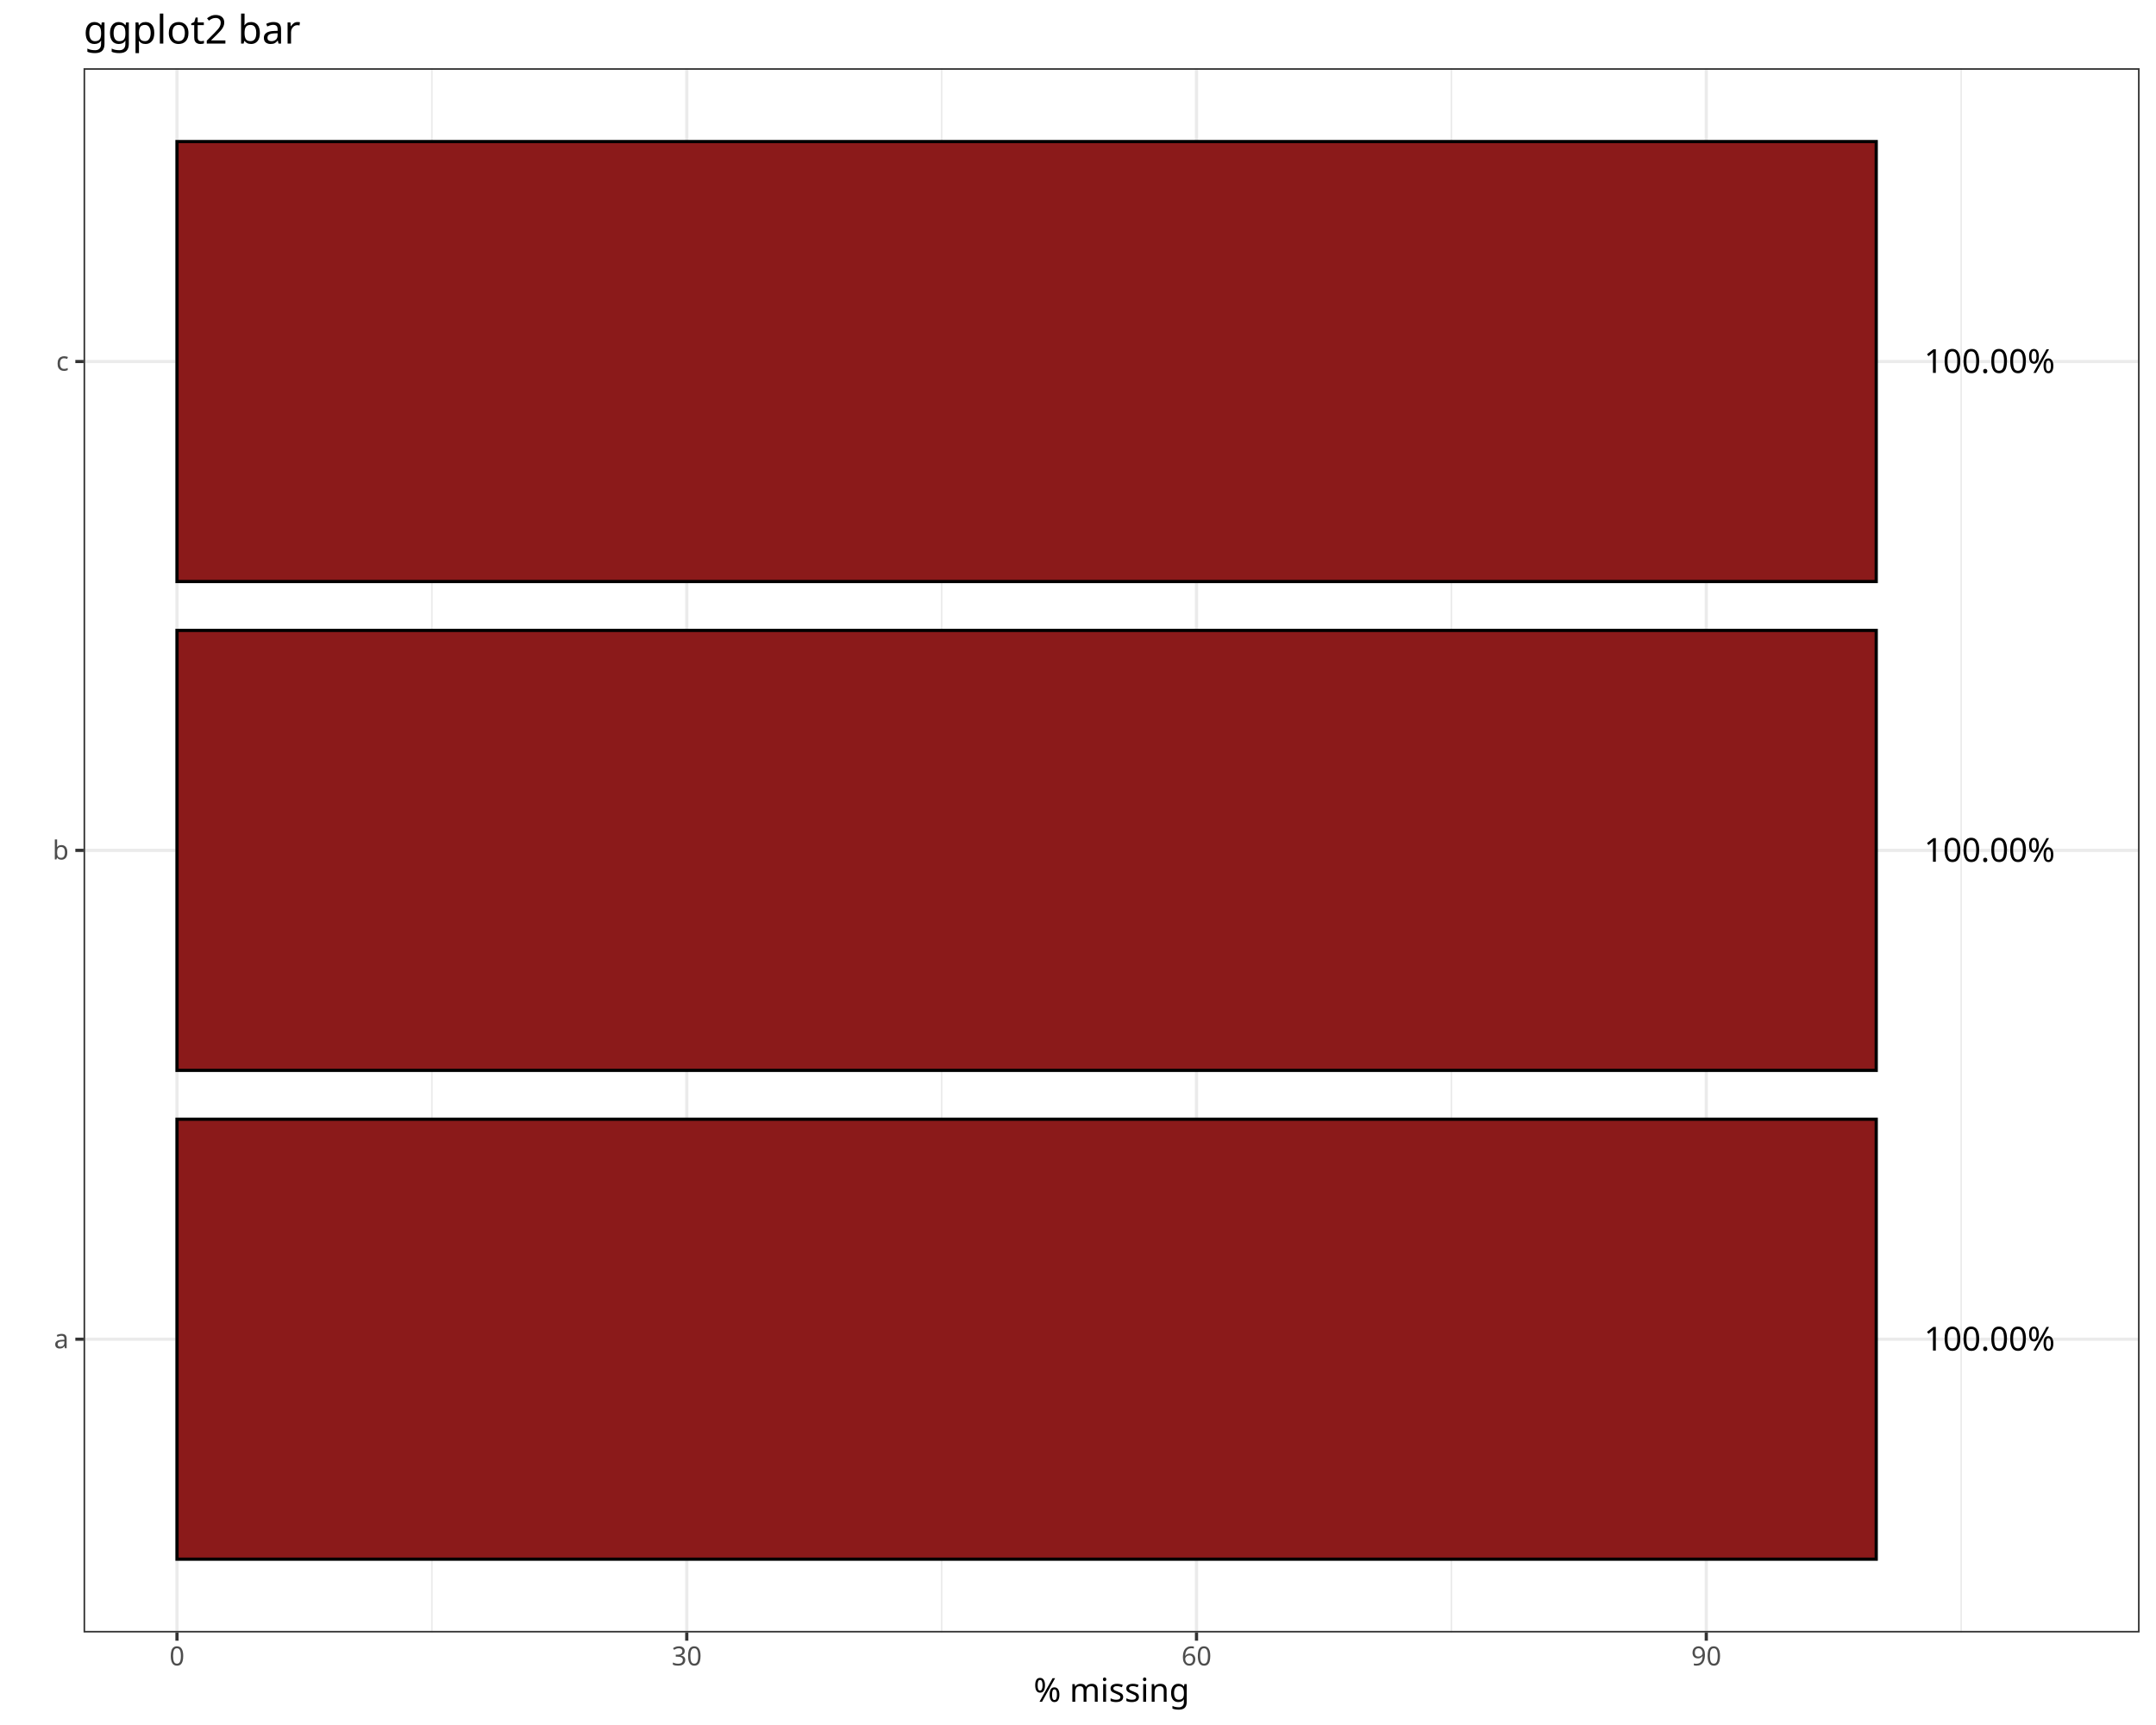
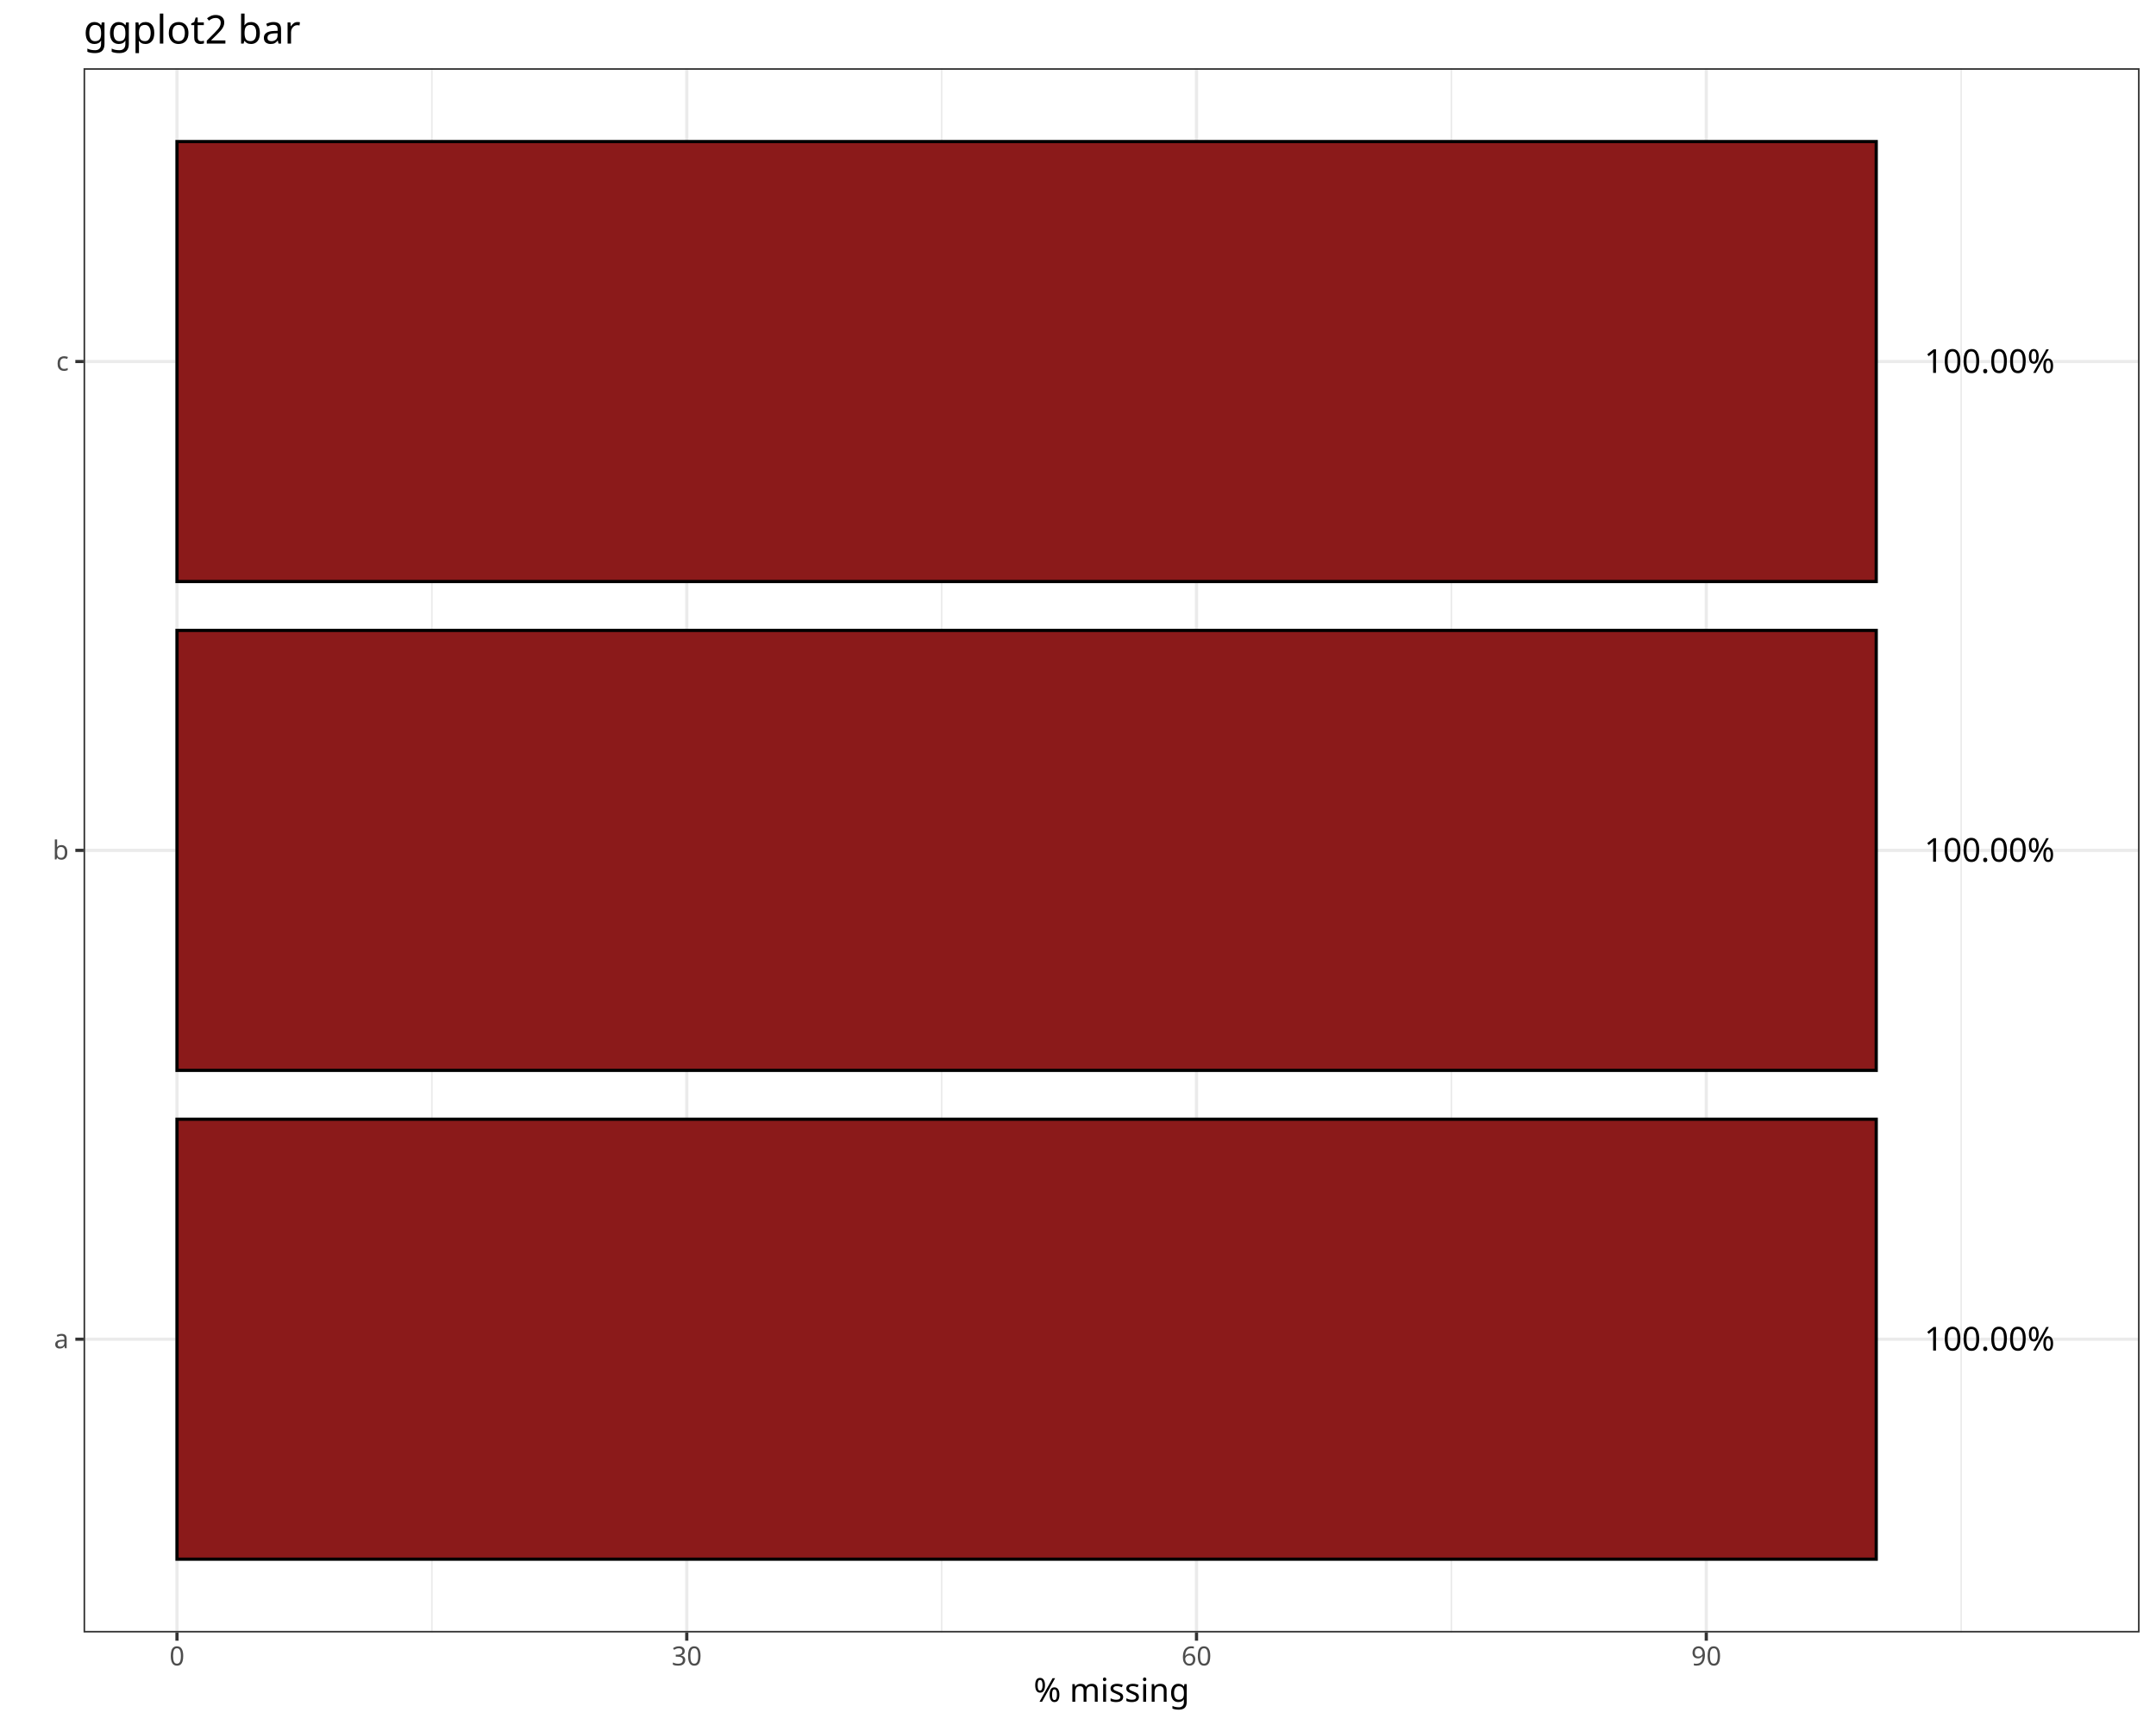
<svg xmlns="http://www.w3.org/2000/svg" class="svglite" data-engine-version="2.0" width="720.00pt" height="576.00pt" viewBox="0 0 720.00 576.00">
  <defs>
    <style type="text/css">
    .svglite line, .svglite polyline, .svglite polygon, .svglite path, .svglite rect, .svglite circle {
      fill: none;
      stroke: #000000;
      stroke-linecap: round;
      stroke-linejoin: round;
      stroke-miterlimit: 10.00;
    }
  </style>
  </defs>
  <rect width="100%" height="100%" style="stroke: none; fill: #FFFFFF;" />
  <defs>
    <clipPath id="cpMC4wMHw3MjAuMDB8MC4wMHw1NzYuMDA=">
      <rect x="0.00" y="0.00" width="720.00" height="576.00" />
    </clipPath>
  </defs>
  <g clip-path="url(#cpMC4wMHw3MjAuMDB8MC4wMHw1NzYuMDA=)">
    <rect x="0.00" y="0.00" width="720.00" height="576.00" style="stroke-width: 1.07; stroke: #FFFFFF; fill: #FFFFFF;" />
  </g>
  <defs>
    <clipPath id="cpMjcuOTB8NzE0LjUyfDIyLjc4fDU0NS4xMQ==">
      <rect x="27.90" y="22.78" width="686.62" height="522.33" />
    </clipPath>
  </defs>
  <g clip-path="url(#cpMjcuOTB8NzE0LjUyfDIyLjc4fDU0NS4xMQ==)">
    <rect x="27.90" y="22.78" width="686.62" height="522.33" style="stroke-width: 1.07; stroke: none; fill: #FFFFFF;" />
    <polyline points="144.23,545.11 144.23,22.78 " style="stroke-width: 0.53; stroke: #EBEBEB; stroke-linecap: butt;" />
    <polyline points="314.46,545.11 314.46,22.78 " style="stroke-width: 0.53; stroke: #EBEBEB; stroke-linecap: butt;" />
    <polyline points="484.70,545.11 484.70,22.78 " style="stroke-width: 0.53; stroke: #EBEBEB; stroke-linecap: butt;" />
    <polyline points="654.94,545.11 654.94,22.78 " style="stroke-width: 0.53; stroke: #EBEBEB; stroke-linecap: butt;" />
    <polyline points="27.90,447.18 714.52,447.18 " style="stroke-width: 1.07; stroke: #EBEBEB; stroke-linecap: butt;" />
    <polyline points="27.90,283.95 714.52,283.95 " style="stroke-width: 1.07; stroke: #EBEBEB; stroke-linecap: butt;" />
    <polyline points="27.90,120.72 714.52,120.72 " style="stroke-width: 1.07; stroke: #EBEBEB; stroke-linecap: butt;" />
    <polyline points="59.11,545.11 59.11,22.78 " style="stroke-width: 1.07; stroke: #EBEBEB; stroke-linecap: butt;" />
    <polyline points="229.35,545.11 229.35,22.78 " style="stroke-width: 1.07; stroke: #EBEBEB; stroke-linecap: butt;" />
    <polyline points="399.58,545.11 399.58,22.78 " style="stroke-width: 1.07; stroke: #EBEBEB; stroke-linecap: butt;" />
    <polyline points="569.82,545.11 569.82,22.78 " style="stroke-width: 1.07; stroke: #EBEBEB; stroke-linecap: butt;" />
    <rect x="59.11" y="373.72" width="567.46" height="146.91" style="stroke-width: 1.07; stroke-linecap: butt; stroke-linejoin: miter; fill: #8B1A1A;" />
    <rect x="59.11" y="210.50" width="567.46" height="146.91" style="stroke-width: 1.07; stroke-linecap: butt; stroke-linejoin: miter; fill: #8B1A1A;" />
    <rect x="59.11" y="47.27" width="567.46" height="146.91" style="stroke-width: 1.07; stroke-linecap: butt; stroke-linejoin: miter; fill: #8B1A1A;" />
-     <text x="664.40" y="450.97" text-anchor="middle" style="font-size: 11.04px; font-family: sans;" textLength="43.58px" lengthAdjust="spacingAndGlyphs">100.00%</text>
-     <text x="664.40" y="287.75" text-anchor="middle" style="font-size: 11.04px; font-family: sans;" textLength="43.58px" lengthAdjust="spacingAndGlyphs">100.00%</text>
-     <text x="664.40" y="124.52" text-anchor="middle" style="font-size: 11.04px; font-family: sans;" textLength="43.58px" lengthAdjust="spacingAndGlyphs">100.00%</text>
+     <text x="664.40" y="450.96" text-anchor="middle" style="font-size: 11.00px; font-family: sans;" textLength="43.43px" lengthAdjust="spacingAndGlyphs">100.00%</text>
+     <text x="664.40" y="287.73" text-anchor="middle" style="font-size: 11.00px; font-family: sans;" textLength="43.43px" lengthAdjust="spacingAndGlyphs">100.00%</text>
+     <text x="664.40" y="124.51" text-anchor="middle" style="font-size: 11.00px; font-family: sans;" textLength="43.43px" lengthAdjust="spacingAndGlyphs">100.00%</text>
    <rect x="27.90" y="22.78" width="686.62" height="522.33" style="stroke-width: 1.07; stroke: #333333;" />
  </g>
  <g clip-path="url(#cpMC4wMHw3MjAuMDB8MC4wMHw1NzYuMDA=)">
    <text x="22.97" y="450.20" text-anchor="end" style="font-size: 8.80px; fill: #4D4D4D; font-family: sans;" textLength="4.89px" lengthAdjust="spacingAndGlyphs">a</text>
    <text x="22.97" y="286.98" text-anchor="end" style="font-size: 8.80px; fill: #4D4D4D; font-family: sans;" textLength="4.89px" lengthAdjust="spacingAndGlyphs">b</text>
    <text x="22.97" y="123.75" text-anchor="end" style="font-size: 8.80px; fill: #4D4D4D; font-family: sans;" textLength="4.40px" lengthAdjust="spacingAndGlyphs">c</text>
    <polyline points="25.16,447.18 27.90,447.18 " style="stroke-width: 1.07; stroke: #333333; stroke-linecap: butt;" />
    <polyline points="25.16,283.95 27.90,283.95 " style="stroke-width: 1.07; stroke: #333333; stroke-linecap: butt;" />
    <polyline points="25.16,120.72 27.90,120.72 " style="stroke-width: 1.07; stroke: #333333; stroke-linecap: butt;" />
    <polyline points="59.11,547.85 59.11,545.11 " style="stroke-width: 1.07; stroke: #333333; stroke-linecap: butt;" />
    <polyline points="229.35,547.85 229.35,545.11 " style="stroke-width: 1.07; stroke: #333333; stroke-linecap: butt;" />
    <polyline points="399.58,547.85 399.58,545.11 " style="stroke-width: 1.07; stroke: #333333; stroke-linecap: butt;" />
    <polyline points="569.82,547.85 569.82,545.11 " style="stroke-width: 1.07; stroke: #333333; stroke-linecap: butt;" />
    <text x="59.11" y="556.10" text-anchor="middle" style="font-size: 8.80px; fill: #4D4D4D; font-family: sans;" textLength="4.89px" lengthAdjust="spacingAndGlyphs">0</text>
    <text x="229.35" y="556.10" text-anchor="middle" style="font-size: 8.80px; fill: #4D4D4D; font-family: sans;" textLength="9.79px" lengthAdjust="spacingAndGlyphs">30</text>
    <text x="399.58" y="556.10" text-anchor="middle" style="font-size: 8.80px; fill: #4D4D4D; font-family: sans;" textLength="9.79px" lengthAdjust="spacingAndGlyphs">60</text>
    <text x="569.82" y="556.10" text-anchor="middle" style="font-size: 8.80px; fill: #4D4D4D; font-family: sans;" textLength="9.79px" lengthAdjust="spacingAndGlyphs">90</text>
    <text x="371.21" y="568.24" text-anchor="middle" style="font-size: 11.00px; font-family: sans;" textLength="50.13px" lengthAdjust="spacingAndGlyphs">% missing</text>
    <text x="27.90" y="14.56" style="font-size: 13.20px; font-family: sans;" textLength="66.05px" lengthAdjust="spacingAndGlyphs">ggplot2 bar</text>
  </g>
</svg>
